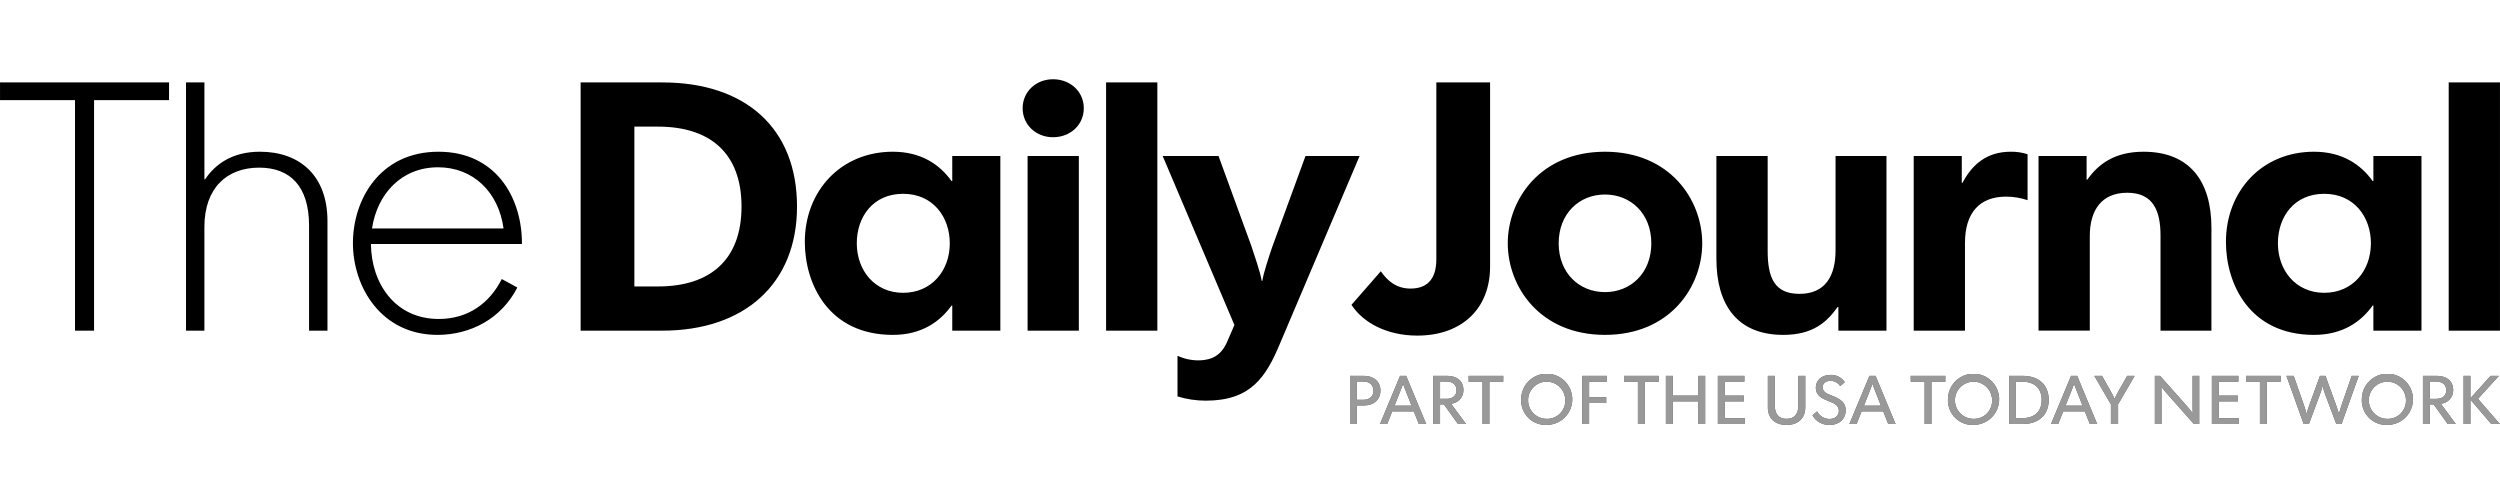
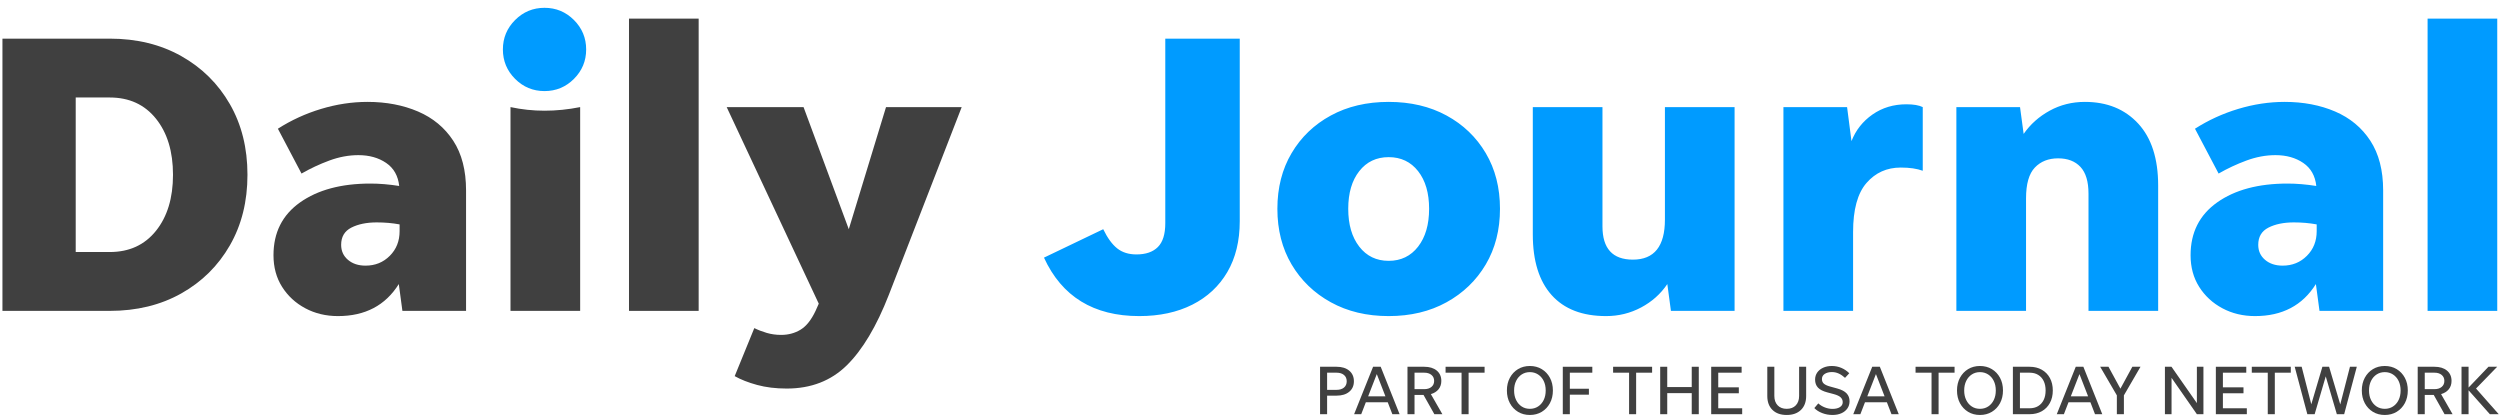
- <svg xmlns="http://www.w3.org/2000/svg" id="VIneland" width="800" height="160" viewBox="0 0 800 160">
-   <defs>
-     <style>
-       .cls-1, .cls-2 {
-         fill: #000;
-         fill-rule: evenodd;
-       }
- 
-       .cls-1 {
-         filter: url(#filter);
-       }
-     </style>
-     <filter id="filter" x="432" y="119.969" width="367.969" height="16" filterUnits="userSpaceOnUse">
-       <feFlood result="flood" flood-color="#999" />
-       <feComposite result="composite" operator="in" in2="SourceGraphic" />
-       <feBlend result="blend" in2="SourceGraphic" />
-     </filter>
-   </defs>
-   <path id="USAT_Network" data-name="USAT Network" class="cls-1" d="M431.989,120.273h4.489c3.156,0,5.267,1.865,5.267,4.741s-2.155,4.735-5.267,4.735h-2.29v5.925h-2.2v-15.4Zm4.267,7.659c2.112,0,3.244-1.163,3.244-2.918,0-1.736-1.132-2.919-3.244-2.919h-2.068v5.837h2.068Zm11.768-7.659h1.955l6.4,15.4h-2.358l-1.6-4.035h-6.911l-1.6,4.035H441.6S447.244,122.162,448.024,120.273Zm3.665,9.544-1.488-3.794c-0.222-.572-1.179-2.942-1.2-3.139h-0.043c-0.022.2-.955,2.5-1.2,3.139l-1.51,3.794h5.443Zm6.924-9.544h4.51c2.91,0,5.178,1.5,5.178,4.563a4.293,4.293,0,0,1-3.955,4.346l4.778,6.492h-2.579l-4.51-6.276h-1.223v6.276h-2.2v-15.4Zm4.267,7.351c2.043,0,3.2-1.077,3.2-2.764s-1.157-2.765-3.2-2.765h-2.068v5.529h2.068Zm11.522-5.486h-4.445v-1.865h11.089v1.865H476.6v13.536h-2.2V122.138Zm12.348,5.838a8.2,8.2,0,1,1,8.2,8A7.861,7.861,0,0,1,486.75,127.976Zm14.132,0a5.946,5.946,0,1,0-5.955,6.053A5.772,5.772,0,0,0,500.882,127.976Zm5.433-7.7h7.867v1.865h-5.668V127.1H514v1.865h-5.49v6.713h-2.2v-15.4Zm17.815,1.865h-4.444v-1.865h11.088v1.865H526.33v13.536h-2.2V122.138Zm8.953-1.865h2.2v6.318h8.178v-6.318h2.2v15.4h-2.2v-7.218h-8.178v7.218h-2.2v-15.4Zm16.631,0h8.49v1.846h-6.29v4.472h6.11v1.846h-6.11v5.395h6.422v1.842h-8.622v-15.4Zm16,10.092V120.273h2.221v9.433c0,2.679,1.157,4.323,3.756,4.323,2.622,0,3.78-1.644,3.78-4.323v-9.433h2.221v10.092c0,3.38-2.2,5.616-6,5.616C567.865,135.981,565.71,133.745,565.71,130.365Zm14.274,2.524,1.491-1.25a4.52,4.52,0,0,0,3.911,2.433c1.709,0,3.044-.918,3.044-2.611,0-1.817-1.534-2.433-3.446-3.178-1.956-.769-3.933-1.736-3.933-4.193,0-2.432,1.912-4.12,4.712-4.12a5.248,5.248,0,0,1,4.579,2.322l-1.491,1.25a3.552,3.552,0,0,0-3.088-1.668c-1.512,0-2.511.769-2.511,2.063,0,1.6,1.554,2.13,2.911,2.654,2.2,0.856,4.466,1.889,4.466,4.716,0,2.679-2,4.674-5.2,4.674A6.064,6.064,0,0,1,579.984,132.889Zm18.241-12.616h1.956l6.4,15.4h-2.357l-1.6-4.035h-6.912l-1.6,4.035H591.8S597.446,122.162,598.225,120.273Zm3.665,9.544-1.487-3.794c-0.222-.572-1.179-2.942-1.2-3.139h-0.044c-0.022.2-.955,2.5-1.2,3.139l-1.51,3.794h5.443Zm13.978-7.679h-4.445v-1.865h11.088v1.865h-4.444v13.536h-2.2V122.138Zm7.469,5.838a8.2,8.2,0,1,1,8.2,8A7.861,7.861,0,0,1,623.337,127.976Zm14.132,0a5.945,5.945,0,1,0-5.954,6.053A5.772,5.772,0,0,0,637.469,127.976Zm5.434-7.7h4.423c4.977,0,8.265,2.808,8.265,7.7,0,4.87-3.312,7.7-8.265,7.7H642.9v-15.4Zm2.2,13.534h2.046c3.643,0,6.176-1.9,6.176-5.831s-2.533-5.838-6.176-5.838H645.1v11.669Zm17.637-13.534H664.7l6.4,15.4h-2.357l-1.6-4.035h-6.912l-1.6,4.035h-2.311S661.96,122.162,662.739,120.273Zm3.666,9.544-1.489-3.794c-0.221-.572-1.178-2.942-1.2-3.139h-0.044c-0.022.2-.955,2.5-1.2,3.139l-1.51,3.794h5.444Zm9.084-.419-5.312-9.125h2.467l2.889,5.135a22.887,22.887,0,0,1,1.11,2.192h0.022a23.153,23.153,0,0,1,1.113-2.192l2.91-5.135h2.4l-5.309,9.125v6.276h-2.289V129.4Zm14.062-9.125h1.687l8.846,9.982c0.266,0.288,1.422,1.711,1.534,1.932l0.044-.023c-0.044-.217-0.044-2-0.044-2.39v-9.5h2.134v15.4h-1.713l-8.845-9.983c-0.265-.283-1.422-1.711-1.532-1.928l-0.021.02c0.021,0.221.043,2,.043,2.394v9.5h-2.133v-15.4Zm18.253,0h8.487v1.846H710v4.472h6.113v1.846H710v5.395h6.422v1.842H707.8v-15.4Zm15.37,1.865h-4.445v-1.865h11.089v1.865h-4.445v13.536h-2.2V122.138Zm8.477-1.865h2.334l3.2,9.15c0.112,0.351.867,2.63,0.889,2.981h0.046a30.445,30.445,0,0,1,.933-2.981l3.334-9.15h1.756l3.332,9.15c0.133,0.351.91,2.63,0.935,2.981h0.044c0.044-.351.8-2.63,0.91-2.981l3.179-9.15h2.243l-5.49,15.4h-1.688l-3.6-9.607a25.578,25.578,0,0,1-.758-2.5h-0.044a25.421,25.421,0,0,1-.776,2.5l-3.578,9.607h-1.69Zm24.118,7.7a8.2,8.2,0,1,1,8.2,8A7.862,7.862,0,0,1,755.769,127.976Zm14.133,0a5.946,5.946,0,1,0-5.955,6.053A5.772,5.772,0,0,0,769.9,127.976Zm5.433-7.7h4.511c2.913,0,5.177,1.5,5.177,4.563a4.293,4.293,0,0,1-3.955,4.346l4.779,6.492h-2.579l-4.511-6.276h-1.222v6.276h-2.2v-15.4Zm4.267,7.351c2.044,0,3.2-1.077,3.2-2.764s-1.156-2.765-3.2-2.765h-2.067v5.529H779.6Zm8.736-7.351h2.2v7.154l6.444-7.154h2.666l-6.687,7.351,7,8.05h-2.754l-6.668-7.785v7.785h-2.2v-15.4Z" />
-   <path id="Daily_Journal" data-name="Daily Journal" class="cls-2" d="M24,32.034H0.008V26.377H54.093v5.658H30.1v73.773H24V32.034Zm35.53-5.658h5.882v31h0.227c3.168-4.752,8.6-8.826,17.538-8.826,12.787,0,21.612,7.695,21.612,22.178v35.076H98.9V72.2c0-12.786-6.223-18.556-15.954-18.556-10.183,0-17.538,6.336-17.538,19.009v33.152H59.525V26.377Zm53.407,51.369c0-13.691,8.487-29.193,27.383-29.193,18.33,0,26.7,14.6,26.7,29.306v0.227H118.7c0.114,12.559,7.694,23.987,21.724,23.987,9.393,0,16.293-5.092,20.141-12.786L165.546,92c-5.091,9.957-14.935,15.162-25.57,15.162C122.211,107.164,112.932,92.116,112.932,77.746Zm48.2-4.639C159.549,61.453,151.4,53.533,140.2,53.533c-11.766,0-19.46,8.486-21.157,19.574h42.09ZM185.8,26.377h26.137c26.7,0,43.109,14.709,43.109,39.715,0,24.667-16.745,39.715-43.109,39.715H185.8V26.377ZM203,91.664h7.58c16.52,0,26.705-8.373,26.705-25.572S227.1,40.52,210.582,40.52H203V91.664Zm54.54-14.258c0-16.18,11.427-28.853,28.174-28.853,9.164,0,15.048,4.187,18.783,9.392h0.225V49.912h15.389v55.9H304.724V97.773H304.5c-3.735,5.2-9.619,9.391-18.783,9.391C265.122,107.164,257.542,90.871,257.542,77.406Zm46.39,0.453c0-8.373-5.317-15.841-14.934-15.841s-14.824,7.355-14.824,15.841c0,8.712,5.772,15.84,14.824,15.84C298.162,93.7,303.932,86.571,303.932,77.859Zm23.312-43.223c0-5.319,4.3-9.278,9.73-9.278,5.545,0,9.843,3.96,9.843,9.278s-4.3,9.278-9.843,9.278C331.542,43.914,327.244,39.955,327.244,34.637Zm1.584,15.275h16.405v55.9H328.828v-55.9Zm25.12-23.535h16.406v79.43H353.948V26.377ZM376.8,126.853V113.84a15.729,15.729,0,0,0,7.129,1.472c3.959-.113,7.015-1.7,8.825-6.111l2.262-5.2L372.052,49.912h17.877l10.522,28.853c0.453,1.357,3.055,8.939,3.282,11.089h0.226c0.227-2.037,2.15-7.921,3.168-10.862l10.636-29.079h17.312l-25.458,59.969c-4.527,10.862-9.393,18.329-23.761,18.329A30.8,30.8,0,0,1,376.8,126.853Zm55.67-29.306L441.867,86.8c2.149,3.169,5.09,5.544,9.5,5.544,6.111,0,8.26-3.96,8.26-9.392V26.377h17.2V85.327c0,13.465-9.052,22.064-23.308,22.064C443.9,107.391,436.209,103.318,432.474,97.547Zm50.013-19.687c0-13.918,10.3-29.306,31.115-29.306s31.117,15.388,31.117,29.306-10.3,29.3-31.117,29.3S482.487,91.777,482.487,77.859Zm45.939,0c0-9.505-6.564-15.615-14.824-15.615s-14.822,6.11-14.822,15.615,6.562,15.615,14.822,15.615S528.426,87.363,528.426,77.859Zm20.822,4.978V49.912h16.408V80.235c0,8.6,2.149,13.8,10.182,13.8,8.373,0,11.542-5.883,11.542-13.918V49.912h16.294v55.9h-15.39V98.226h-0.226c-3.394,4.752-7.807,8.938-17.424,8.938C555.924,107.164,549.248,97.547,549.248,82.837Zm63.138-32.926h15.388v8.6H628c3.056-5.883,7.807-9.957,15.39-9.957a16.611,16.611,0,0,1,5.431.792V64.055a21.528,21.528,0,0,0-6.9-1.132c-8.487,0-13.126,5.206-13.126,14.823v28.061H612.386v-55.9Zm39.943,0h15.387v7.581h0.227c3.508-4.978,8.713-8.939,17.991-8.939,14.822,0,21.725,9.5,21.725,24.327v32.927H691.365V75.37c0-7.808-2.263-13.691-10.637-13.691s-11.993,5.77-11.993,13.8v30.323H652.329v-55.9ZM712.3,77.406c0-16.18,11.428-28.853,28.174-28.853,9.164,0,15.049,4.187,18.783,9.392h0.225V49.912h15.389v55.9H759.48V97.773h-0.225c-3.734,5.2-9.619,9.391-18.783,9.391C719.878,107.164,712.3,90.871,712.3,77.406Zm46.39,0.453c0-8.373-5.317-15.841-14.934-15.841S728.93,69.373,728.93,77.859c0,8.712,5.772,15.84,14.824,15.84C752.918,93.7,758.688,86.571,758.688,77.859Zm24.9-51.483H799.99v79.43H783.584V26.377Z" />
+ <svg xmlns="http://www.w3.org/2000/svg" height="47" viewBox="0 0 281 47" width="281">
+   <g fill="none" fill-rule="evenodd">
+     <g fill="#404040">
+       <path d="m149.167 43.819h1.067c.35 0 .627-.086.831-.258.204-.173.306-.408.306-.706s-.102-.534-.306-.706c-.204-.173-.481-.259-.831-.259h-1.067zm-.792 2.737v-5.332h1.859c.596 0 1.069.146 1.419.439s.525.69.525 1.192c0 .496-.175.89-.525 1.18s-.823.435-1.419.435h-1.067v2.086zm5.404-2.007h1.944l-.972-2.502zm2.721 2.007-.518-1.341h-2.462l-.518 1.341h-.8l2.133-5.332h.855l2.125 5.332zm2.493-2.815h1.091c.339 0 .61-.084.811-.251.202-.167.302-.392.302-.675 0-.282-.1-.506-.302-.674-.201-.167-.472-.251-.811-.251h-1.091zm0 .651v2.164h-.792v-5.332h1.883c.59 0 1.058.142 1.404.427.344.285.517.673.517 1.164 0 .372-.105.686-.314.942s-.496.436-.862.541l1.294 2.258h-.902l-1.216-2.164z" />
+       <path d="m164.279 46.556v-4.666h-1.796v-.666h4.384v.666h-1.796v4.666z" />
+       <path d="m171.957 45.952c.345 0 .652-.087.921-.262.27-.175.48-.417.632-.726.151-.308.227-.666.227-1.074s-.076-.766-.227-1.075c-.152-.308-.362-.55-.632-.725-.269-.175-.576-.263-.921-.263s-.651.088-.918.263-.476.417-.627.725c-.152.309-.227.667-.227 1.075s.075.766.227 1.074c.151.309.36.551.627.726s.573.262.918.262zm0 .691c-.502 0-.947-.118-1.333-.353-.388-.236-.692-.56-.914-.973s-.334-.888-.334-1.427.112-1.014.334-1.428c.222-.413.526-.737.914-.972.386-.235.831-.353 1.333-.353.501 0 .947.118 1.337.353.389.235.695.559.917.972.223.414.334.889.334 1.428s-.111 1.014-.334 1.427c-.222.413-.528.737-.917.973-.39.235-.836.353-1.337.353z" />
+       <path d="m176.45 46.556h-.792v-5.332h3.318v.666h-2.526v1.804h2.142v.667h-2.142z" />
+       <path d="m183.109 46.556v-4.666h-1.796v-.666h4.384v.666h-1.796v4.666z" />
+       <path d="m186.606 46.556v-5.332h.792v2.282h2.753v-2.282h.792v5.332h-.792v-2.368h-2.753v2.368z" />
+       <path d="m192.339 46.556v-5.332h3.419v.666h-2.627v1.647h2.313v.667h-2.313v1.686h2.69v.666z" />
+       <path d="m200.824 45.952c.434 0 .775-.13 1.023-.391.249-.262.373-.615.373-1.059v-3.278h.792v3.285c0 .664-.195 1.186-.584 1.565-.39.379-.924.569-1.604.569s-1.213-.19-1.6-.569-.58-.901-.58-1.565v-3.285h.792v3.278c0 .444.124.797.372 1.059.249.261.587.391 1.016.391m5.145.691c-.403 0-.787-.071-1.153-.212s-.662-.329-.886-.565l.447-.525c.209.193.456.345.741.455.285.109.569.164.851.164.345 0 .624-.066.835-.2.212-.133.318-.317.318-.552 0-.215-.076-.395-.228-.542-.151-.146-.41-.269-.776-.368l-.737-.197c-.476-.125-.822-.303-1.039-.532-.217-.231-.326-.531-.326-.902 0-.303.082-.57.243-.801.162-.229.386-.408.671-.536.285-.129.607-.193.968-.193.382 0 .74.072 1.075.216s.63.344.886.6l-.478.517c-.225-.209-.459-.37-.702-.482s-.501-.168-.773-.168c-.329 0-.598.069-.808.207-.208.139-.313.331-.313.577 0 .224.074.4.224.525.148.125.377.23.686.314l.823.227c.475.131.823.314 1.043.549s.329.528.329.879c0 .308-.081.579-.243.811-.162.233-.387.413-.674.541-.288.129-.622.193-1.004.193m3.913-2.094h1.945l-.972-2.502zm2.721 2.007-.517-1.341h-2.462l-.518 1.341h-.8l2.133-5.332h.855l2.125 5.332z" />
+       <path d="m217.105 46.556v-4.666h-1.796v-.666h4.384v.666h-1.796v4.666z" />
+       <path d="m222.547 45.952c.345 0 .652-.087.922-.262.269-.175.479-.417.631-.726.151-.308.228-.666.228-1.074s-.077-.766-.228-1.075c-.152-.308-.362-.55-.631-.725-.27-.175-.577-.263-.922-.263s-.651.088-.917.263c-.267.175-.476.417-.627.725-.152.309-.228.667-.228 1.075s.076.766.228 1.074c.151.309.36.551.627.726.266.175.572.262.917.262zm0 .691c-.502 0-.946-.118-1.333-.353-.387-.236-.691-.56-.914-.973-.222-.413-.333-.888-.333-1.427s.111-1.014.333-1.428c.223-.413.527-.737.914-.972s.831-.353 1.333-.353.948.118 1.337.353c.39.235.696.559.918.972.222.414.333.889.333 1.428s-.111 1.014-.333 1.427-.528.737-.918.973c-.389.235-.835.353-1.337.353zm4.494-.753h1.083c.376 0 .699-.082.968-.247s.476-.397.62-.694c.143-.298.215-.651.215-1.059s-.072-.761-.215-1.059c-.144-.298-.351-.529-.62-.694s-.592-.247-.968-.247h-1.083zm-.792.666v-5.332h1.875c.522 0 .98.111 1.372.333s.697.533.913.933c.217.4.326.867.326 1.4s-.109 1-.326 1.4c-.216.4-.521.711-.913.933s-.85.333-1.372.333zm6.509-2.007h1.945l-.972-2.502zm2.721 2.007-.517-1.341h-2.462l-.518 1.341h-.8l2.133-5.332h.855l2.125 5.332z" />
+       <path d="m238.726 44.439v2.117h-.792v-2.117l-1.874-3.215h.933l1.341 2.462 1.341-2.462h.917z" />
+       <path d="m246.929 46.556-2.847-4.086v4.086h-.745v-5.332h.738l2.854 4.086v-4.086h.737v5.332z" />
+       <path d="m249.062 46.556v-5.332h3.419v.666h-2.627v1.647h2.314v.667h-2.314v1.686h2.69v.666z" />
+       <path d="m254.897 46.556v-4.666h-1.796v-.666h4.384v.666h-1.796v4.666z" />
+       <path d="m262.661 46.556-1.247-4.25-1.247 4.25h-.823l-1.42-5.332h.784l1.082 4.219 1.247-4.219h.753l1.255 4.234 1.09-4.234h.769l-1.42 5.332z" />
+       <path d="m268.049 45.952c.345 0 .652-.087.921-.262.27-.175.48-.417.632-.726.151-.308.227-.666.227-1.074s-.076-.766-.227-1.075c-.152-.308-.362-.55-.632-.725-.269-.175-.576-.263-.921-.263s-.651.088-.918.263-.476.417-.627.725c-.152.309-.227.667-.227 1.075s.075.766.227 1.074c.151.309.36.551.627.726s.573.262.918.262zm0 .691c-.502 0-.947-.118-1.333-.353-.387-.236-.692-.56-.914-.973s-.334-.888-.334-1.427.112-1.014.334-1.428c.222-.413.527-.737.914-.972.386-.235.831-.353 1.333-.353.501 0 .947.118 1.337.353.389.235.695.559.917.972.223.414.334.889.334 1.428s-.111 1.014-.334 1.427c-.222.413-.528.737-.917.973-.39.235-.836.353-1.337.353zm4.493-2.902h1.091c.339 0 .61-.084.811-.251s.302-.392.302-.675c0-.282-.101-.506-.302-.674-.201-.167-.472-.251-.811-.251h-1.091zm0 .651v2.164h-.792v-5.332h1.883c.59 0 1.058.142 1.403.427s.517.673.517 1.164c0 .372-.104.686-.313.942s-.497.436-.863.541l1.294 2.258h-.902l-1.215-2.164z" />
+       <path d="m279.859 46.556-2.392-2.689v2.689h-.792v-5.332h.792v2.337l2.235-2.337h.98l-2.376 2.446 2.549 2.886z" />
+       <path d="m8.51 28.328h3.825c2.19 0 3.922-.794 5.198-2.385 1.274-1.59 1.912-3.69 1.912-6.3s-.638-4.71-1.912-6.3c-1.276-1.59-3.008-2.385-5.198-2.385h-3.825zm-8.235 6.615v-30.6h12.06c3.03 0 5.707.652 8.033 1.957 2.324 1.306 4.147 3.106 5.467 5.4 1.32 2.295 1.98 4.943 1.98 7.943s-.66 5.647-1.98 7.942-3.143 4.095-5.467 5.401c-2.326 1.304-5.003 1.957-8.033 1.957zm38.07-7.425c0 .69.254 1.253.765 1.687.51.436 1.17.653 1.98.653 1.08 0 1.987-.367 2.722-1.103.735-.734 1.103-1.657 1.103-2.767v-.765c-.81-.15-1.665-.225-2.565-.225-1.141 0-2.093.196-2.858.585-.765.39-1.147 1.035-1.147 1.935zm6.885 7.425-.405-3.015c-1.501 2.4-3.78 3.6-6.84 3.6-1.35 0-2.573-.292-3.668-.877s-1.965-1.388-2.61-2.408-.967-2.205-.967-3.555c0-2.55.997-4.529 2.992-5.94 1.995-1.41 4.628-2.115 7.898-2.115 1.019 0 2.099.09 3.24.27-.121-1.14-.608-2.002-1.463-2.587s-1.898-.878-3.127-.878c-1.08 0-2.168.202-3.263.607s-2.137.893-3.127 1.463l-2.655-5.04c1.5-.96 3.12-1.702 4.86-2.227 1.739-.525 3.479-.788 5.22-.788 2.099 0 3.989.36 5.67 1.08 1.679.72 2.999 1.815 3.96 3.285.96 1.47 1.44 3.33 1.44 5.58v13.545zm12.15 0v-22.905c1.26.27 2.534.405 3.825.405 1.319 0 2.655-.135 4.005-.405v22.905z" />
+       <path d="m70.699 34.943h7.83v-32.85h-7.83z" />
+       <path d="m99.904 33.143c-1.381 3.539-2.956 6.18-4.725 7.92-1.771 1.74-4.021 2.61-6.75 2.61-1.231 0-2.34-.135-3.33-.405s-1.83-.601-2.52-.99l2.205-5.4c.419.209.884.389 1.395.54.509.15 1.049.225 1.62.225.81 0 1.537-.195 2.182-.585s1.207-1.096 1.688-2.115l.36-.81-10.35-22.095h8.64l5.085 13.725 4.185-13.725h8.505z" />
+     </g>
+     <path d="m128.053 35.528c-5.13 0-8.701-2.19-10.71-6.57l6.66-3.195c.479.99 1.005 1.71 1.575 2.16.569.45 1.289.675 2.16.675 1.05 0 1.852-.277 2.407-.833.555-.554.833-1.446.833-2.677v-20.745h8.37v20.52c0 2.22-.466 4.125-1.395 5.715-.931 1.59-2.243 2.812-3.938 3.667s-3.683 1.283-5.962 1.283m28.034-6.21c1.38 0 2.482-.533 3.308-1.597.825-1.065 1.237-2.482 1.237-4.253 0-1.77-.412-3.18-1.237-4.23-.826-1.05-1.928-1.575-3.308-1.575s-2.483.525-3.307 1.575c-.825 1.05-1.238 2.46-1.238 4.23 0 1.771.413 3.188 1.238 4.253.824 1.064 1.927 1.597 3.307 1.597zm0 6.21c-2.46 0-4.628-.518-6.502-1.553-1.876-1.034-3.346-2.452-4.41-4.252-1.065-1.8-1.597-3.885-1.597-6.255s.532-4.455 1.597-6.255c1.064-1.8 2.534-3.21 4.41-4.23 1.874-1.02 4.042-1.53 6.502-1.53s4.628.51 6.503 1.53c1.874 1.02 3.345 2.43 4.41 4.23 1.064 1.8 1.598 3.885 1.598 6.255s-.534 4.455-1.598 6.255c-1.065 1.8-2.536 3.218-4.41 4.252-1.875 1.035-4.043 1.553-6.503 1.553zm31.725-.585-.405-3.015c-.75 1.11-1.732 1.987-2.948 2.632-1.214.645-2.527.968-3.937.968-2.67 0-4.71-.787-6.12-2.363-1.41-1.575-2.115-3.847-2.115-6.817v-14.31h7.83v13.41c0 2.49 1.14 3.735 3.42 3.735 2.4 0 3.6-1.5 3.6-4.5v-12.645h7.83v22.905zm20.475-8.865v8.865h-7.83v-22.905h7.155l.495 3.825c.479-1.23 1.267-2.228 2.362-2.993 1.095-.764 2.363-1.147 3.803-1.147.81 0 1.424.105 1.845.315v7.155c-.331-.119-.698-.209-1.103-.27-.405-.06-.863-.09-1.372-.09-1.56 0-2.843.578-3.848 1.733s-1.507 2.992-1.507 5.512m19.44-3.78v12.645h-7.831v-22.905h7.155l.406 3.015c.749-1.08 1.724-1.95 2.924-2.61 1.2-.659 2.52-.99 3.96-.99 2.49 0 4.485.81 5.986 2.43 1.499 1.62 2.25 3.945 2.25 6.975v14.085h-7.83v-13.185c0-1.35-.301-2.347-.9-2.993-.601-.645-1.441-.967-2.52-.967-1.08 0-1.951.345-2.611 1.035-.66.691-.989 1.845-.989 3.465m26.099 5.22c0 .69.255 1.253.765 1.687.51.436 1.17.653 1.98.653 1.08 0 1.987-.367 2.722-1.103.735-.734 1.103-1.657 1.103-2.767v-.765c-.81-.15-1.665-.225-2.565-.225-1.141 0-2.093.196-2.857.585-.766.39-1.148 1.035-1.148 1.935zm6.885 7.425-.405-3.015c-1.5 2.4-3.78 3.6-6.84 3.6-1.35 0-2.573-.292-3.668-.877s-1.965-1.388-2.61-2.408-.967-2.205-.967-3.555c0-2.55.997-4.529 2.992-5.94 1.995-1.41 4.628-2.115 7.898-2.115 1.019 0 2.099.09 3.24.27-.121-1.14-.608-2.002-1.463-2.587s-1.897-.878-3.127-.878c-1.08 0-2.168.202-3.262.607-1.096.405-2.138.893-3.128 1.463l-2.655-5.04c1.5-.96 3.119-1.702 4.86-2.227 1.739-.525 3.48-.788 5.22-.788 2.099 0 3.99.36 5.67 1.08 1.679.72 2.999 1.815 3.96 3.285.96 1.47 1.44 3.33 1.44 5.58v13.545z" fill="#009bff" class="no-color-change" />
+     <path d="m272.861 34.943h7.83v-32.85h-7.83z" fill="#009bff" class="no-color-change" />
+     <path d="m61.205 10.238c-1.291 0-2.393-.457-3.308-1.372-.915-.916-1.372-2.018-1.372-3.308s.457-2.392 1.372-3.308c.915-.914 2.017-1.372 3.308-1.372 1.289 0 2.392.458 3.307 1.372.915.916 1.373 2.018 1.373 3.308s-.458 2.392-1.373 3.308c-.915.915-2.018 1.372-3.307 1.372" fill="#009bff" class="no-color-change" />
+   </g>
</svg>
